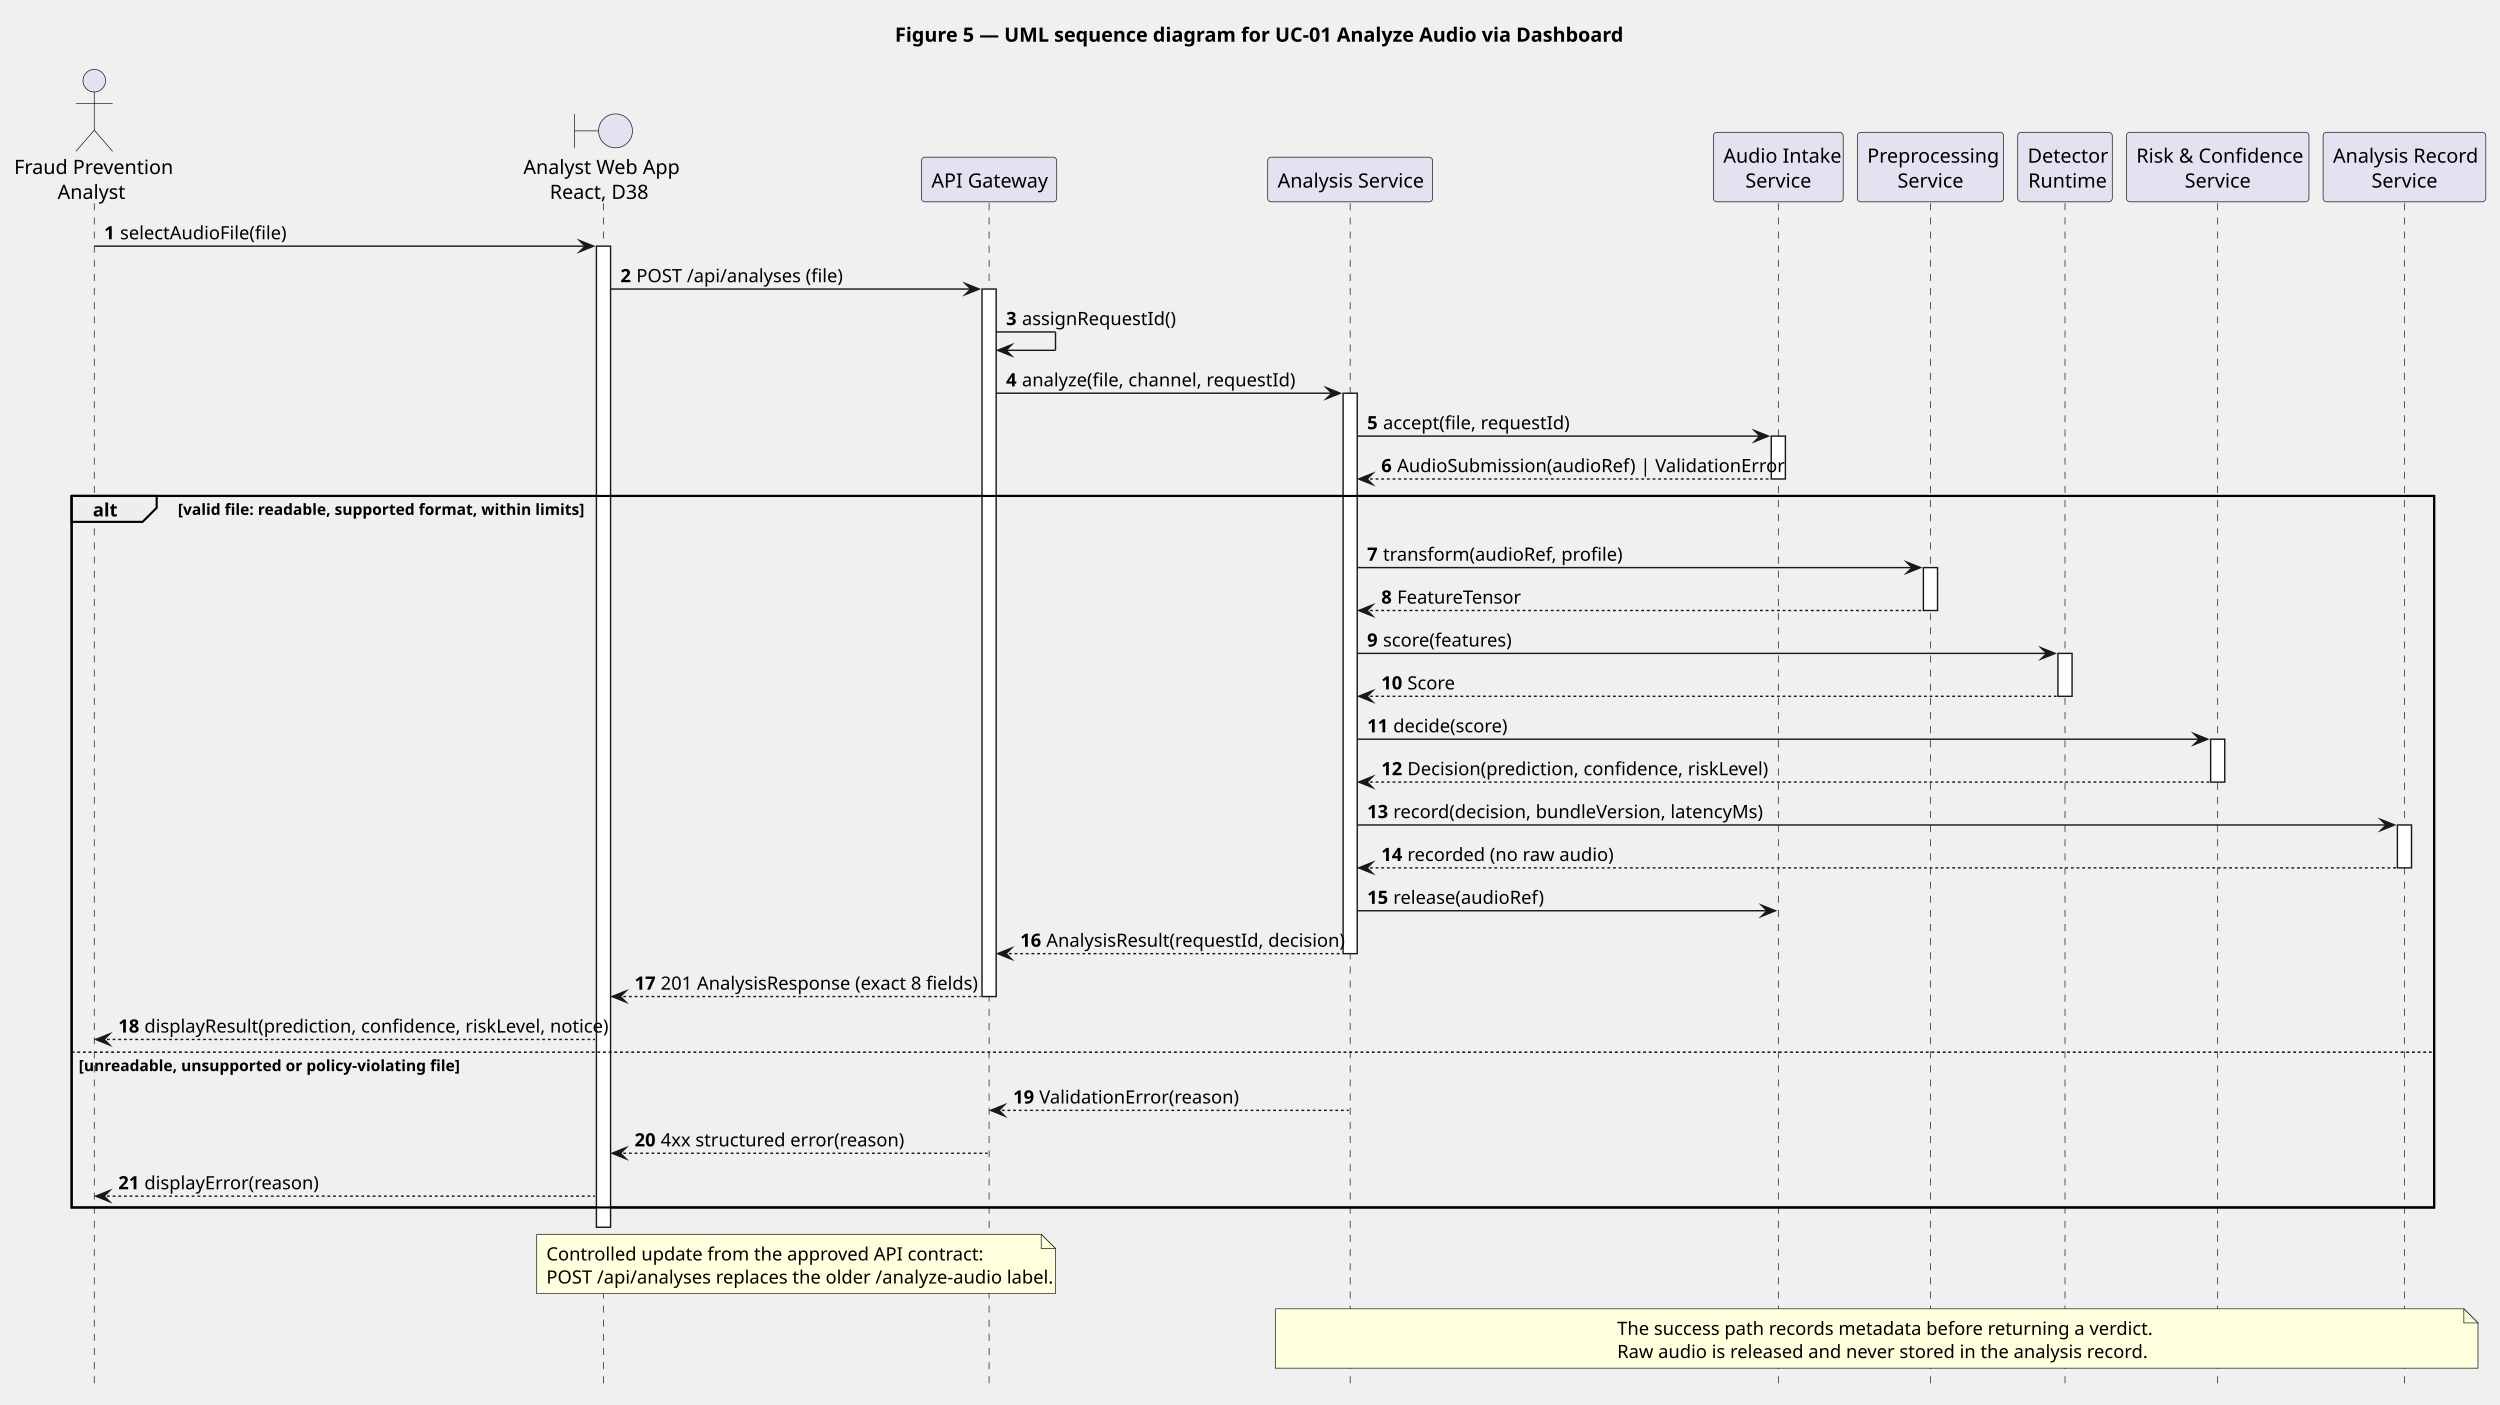
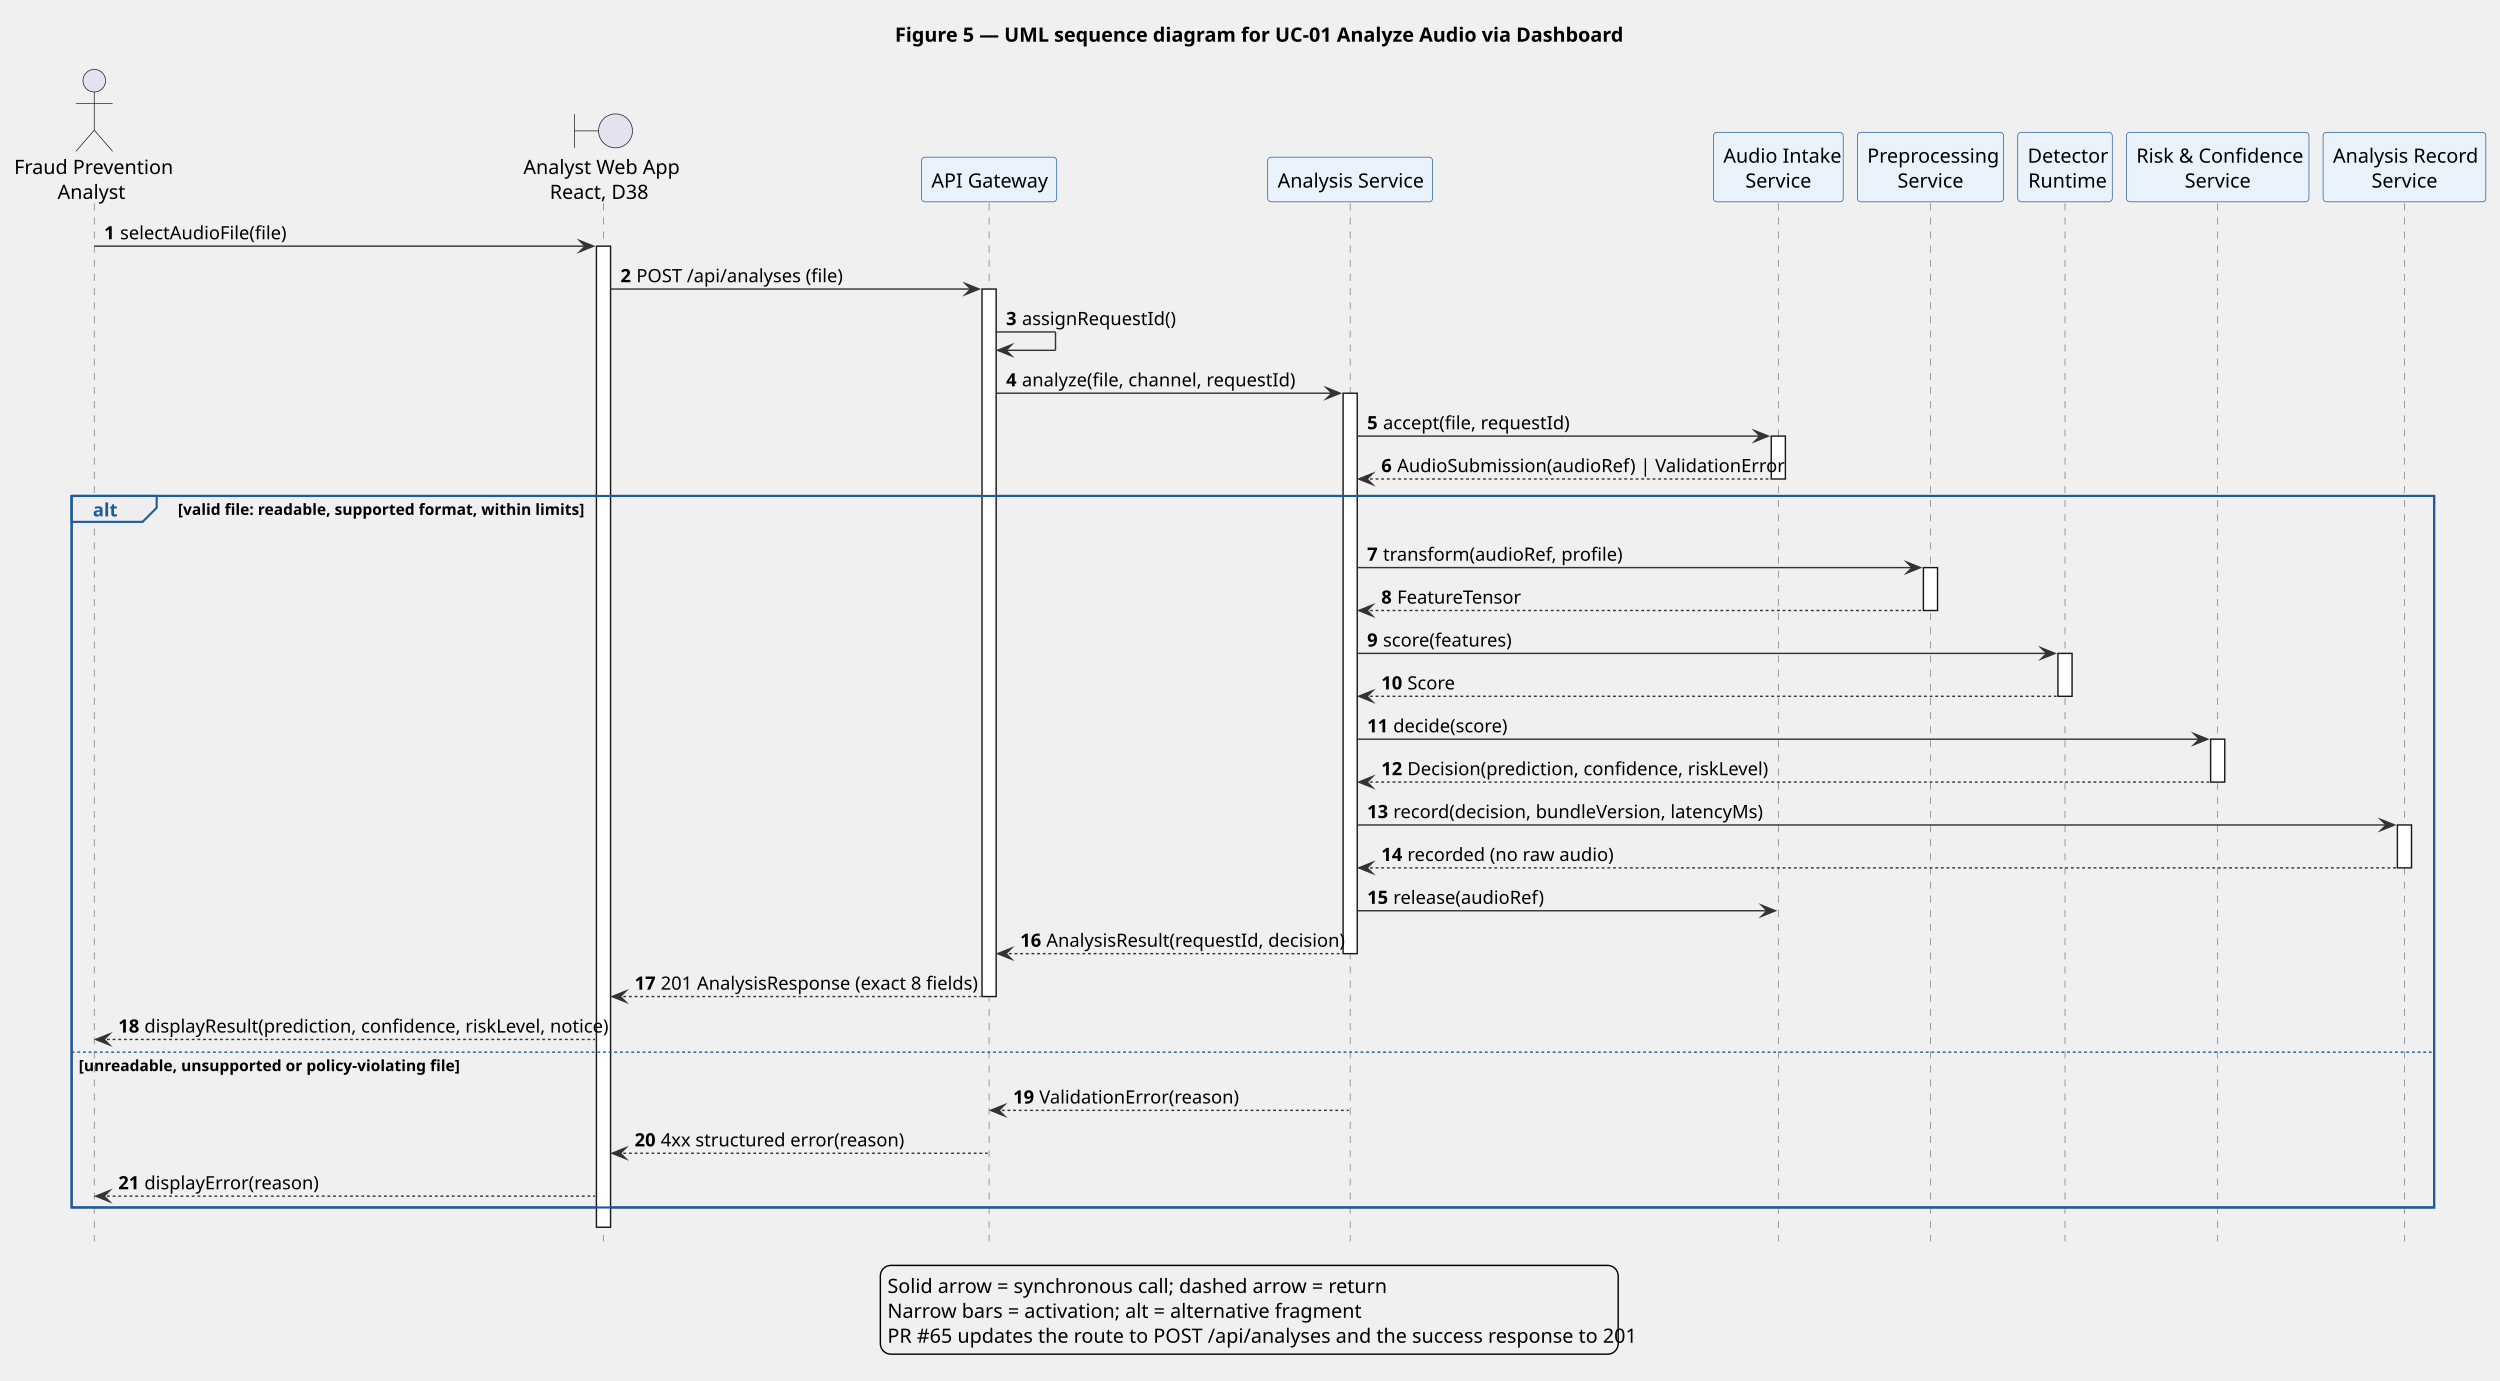
- <svg xmlns="http://www.w3.org/2000/svg" version="1.1" data-diagram-type="SEQUENCE" style="width:1769px;height:994px;background:#FFFFFF;" width="1769px" height="994px" viewBox="0 0 1769 994" zoomAndPan="magnify" preserveAspectRatio="none" contentStyleType="text/css">
+ <svg xmlns="http://www.w3.org/2000/svg" version="1.1" data-diagram-type="SEQUENCE" style="width:1769px;height:977px;background:#FFFFFF;" width="1769px" height="977px" viewBox="0 0 1769 977" zoomAndPan="magnify" preserveAspectRatio="none" contentStyleType="text/css">
  <defs />
  <g font-family="sans-serif" lengthAdjust="spacing">
    <g class="title" data-source-line="1">
      <text x="633.27" y="29.533" fill="#000" font-size="14" textLength="501.43" font-weight="700">Figure 5 — UML sequence diagram for UC-01 Analyze Audio via Dashboard</text>
    </g>
-     <rect x="50.696" y="350.938" width="1671.697" height="503.461" fill="none" style="stroke:#000;stroke-width:1.5;" />
-     <g class="participant-lifeline" data-qualified-name="Analyst" data-entity-uid="part1" id="part1-lifeline" data-source-line="5">
-       <g>
-         <rect x="63.196" y="143.828" width="8" height="839.977" fill="#000" fill-opacity="0" />
-         <line x1="66.696" y1="143.828" x2="66.696" y2="983.805" style="stroke:#181818;stroke-width:0.5;stroke-dasharray:5,5;" />
-       </g>
-     </g>
-     <g class="participant-lifeline" data-qualified-name="Dashboard" data-entity-uid="part2" id="part2-lifeline" data-source-line="6">
-       <g>
-         <rect x="423.532" y="143.828" width="8" height="839.977" fill="#000" fill-opacity="0" />
-         <line x1="427.032" y1="143.828" x2="427.032" y2="983.805" style="stroke:#181818;stroke-width:0.5;stroke-dasharray:5,5;" />
+     <rect x="50.696" y="350.938" width="1671.697" height="503.461" fill="none" style="stroke:#1F5A99;stroke-width:1.5;" />
+     <g class="participant-lifeline" data-qualified-name="Analyst" data-entity-uid="part1" id="part1-lifeline" data-source-line="18">
+       <g>
+         <rect x="63.196" y="143.828" width="8" height="734.57" fill="#000" fill-opacity="0" />
+         <line x1="66.696" y1="143.828" x2="66.696" y2="878.398" style="stroke:#777;stroke-width:0.5;stroke-dasharray:5,5;" />
+       </g>
+     </g>
+     <g class="participant-lifeline" data-qualified-name="Dashboard" data-entity-uid="part2" id="part2-lifeline" data-source-line="19">
+       <g>
+         <rect x="423.532" y="143.828" width="8" height="734.57" fill="#000" fill-opacity="0" />
+         <line x1="427.032" y1="143.828" x2="427.032" y2="878.398" style="stroke:#777;stroke-width:0.5;stroke-dasharray:5,5;" />
      </g>
    </g>
    <g>
      <rect x="422.032" y="174.18" width="10" height="694.219" fill="#FFF" style="stroke:#181818;stroke-width:1;" />
    </g>
-     <g class="participant-lifeline" data-qualified-name="Gateway" data-entity-uid="part3" id="part3-lifeline" data-source-line="7">
-       <g>
-         <rect x="696.383" y="143.828" width="8" height="839.977" fill="#000" fill-opacity="0" />
-         <line x1="699.883" y1="143.828" x2="699.883" y2="983.805" style="stroke:#181818;stroke-width:0.5;stroke-dasharray:5,5;" />
+     <g class="participant-lifeline" data-qualified-name="Gateway" data-entity-uid="part3" id="part3-lifeline" data-source-line="20">
+       <g>
+         <rect x="696.383" y="143.828" width="8" height="734.57" fill="#000" fill-opacity="0" />
+         <line x1="699.883" y1="143.828" x2="699.883" y2="878.398" style="stroke:#777;stroke-width:0.5;stroke-dasharray:5,5;" />
      </g>
    </g>
    <g>
      <rect x="694.883" y="204.531" width="10" height="500.625" fill="#FFF" style="stroke:#181818;stroke-width:1;" />
    </g>
-     <g class="participant-lifeline" data-qualified-name="Analysis" data-entity-uid="part4" id="part4-lifeline" data-source-line="8">
-       <g>
-         <rect x="951.879" y="143.828" width="8" height="839.977" fill="#000" fill-opacity="0" />
-         <line x1="955.379" y1="143.828" x2="955.379" y2="983.805" style="stroke:#181818;stroke-width:0.5;stroke-dasharray:5,5;" />
+     <g class="participant-lifeline" data-qualified-name="Analysis" data-entity-uid="part4" id="part4-lifeline" data-source-line="21">
+       <g>
+         <rect x="951.879" y="143.828" width="8" height="734.57" fill="#000" fill-opacity="0" />
+         <line x1="955.379" y1="143.828" x2="955.379" y2="878.398" style="stroke:#777;stroke-width:0.5;stroke-dasharray:5,5;" />
      </g>
    </g>
    <g>
      <rect x="950.379" y="278.234" width="10" height="396.57" fill="#FFF" style="stroke:#181818;stroke-width:1;" />
    </g>
-     <g class="participant-lifeline" data-qualified-name="Intake" data-entity-uid="part5" id="part5-lifeline" data-source-line="9">
-       <g>
-         <rect x="1254.836" y="143.828" width="8" height="839.977" fill="#000" fill-opacity="0" />
-         <line x1="1258.336" y1="143.828" x2="1258.336" y2="983.805" style="stroke:#181818;stroke-width:0.5;stroke-dasharray:5,5;" />
+     <g class="participant-lifeline" data-qualified-name="Intake" data-entity-uid="part5" id="part5-lifeline" data-source-line="22">
+       <g>
+         <rect x="1254.836" y="143.828" width="8" height="734.57" fill="#000" fill-opacity="0" />
+         <line x1="1258.336" y1="143.828" x2="1258.336" y2="878.398" style="stroke:#777;stroke-width:0.5;stroke-dasharray:5,5;" />
      </g>
    </g>
    <g>
      <rect x="1253.336" y="308.586" width="10" height="30.352" fill="#FFF" style="stroke:#181818;stroke-width:1;" />
    </g>
-     <g class="participant-lifeline" data-qualified-name="Preprocess" data-entity-uid="part6" id="part6-lifeline" data-source-line="10">
-       <g>
-         <rect x="1362.498" y="143.828" width="8" height="839.977" fill="#000" fill-opacity="0" />
-         <line x1="1365.998" y1="143.828" x2="1365.998" y2="983.805" style="stroke:#181818;stroke-width:0.5;stroke-dasharray:5,5;" />
+     <g class="participant-lifeline" data-qualified-name="Preprocess" data-entity-uid="part6" id="part6-lifeline" data-source-line="23">
+       <g>
+         <rect x="1362.498" y="143.828" width="8" height="734.57" fill="#000" fill-opacity="0" />
+         <line x1="1365.998" y1="143.828" x2="1365.998" y2="878.398" style="stroke:#777;stroke-width:0.5;stroke-dasharray:5,5;" />
      </g>
    </g>
    <g>
      <rect x="1360.998" y="401.641" width="10" height="30.352" fill="#FFF" style="stroke:#181818;stroke-width:1;" />
    </g>
-     <g class="participant-lifeline" data-qualified-name="Detector" data-entity-uid="part7" id="part7-lifeline" data-source-line="11">
-       <g>
-         <rect x="1457.698" y="143.828" width="8" height="839.977" fill="#000" fill-opacity="0" />
-         <line x1="1461.198" y1="143.828" x2="1461.198" y2="983.805" style="stroke:#181818;stroke-width:0.5;stroke-dasharray:5,5;" />
+     <g class="participant-lifeline" data-qualified-name="Detector" data-entity-uid="part7" id="part7-lifeline" data-source-line="24">
+       <g>
+         <rect x="1457.698" y="143.828" width="8" height="734.57" fill="#000" fill-opacity="0" />
+         <line x1="1461.198" y1="143.828" x2="1461.198" y2="878.398" style="stroke:#777;stroke-width:0.5;stroke-dasharray:5,5;" />
      </g>
    </g>
    <g>
      <rect x="1456.198" y="462.344" width="10" height="30.352" fill="#FFF" style="stroke:#181818;stroke-width:1;" />
    </g>
-     <g class="participant-lifeline" data-qualified-name="Risk" data-entity-uid="part8" id="part8-lifeline" data-source-line="12">
-       <g>
-         <rect x="1565.735" y="143.828" width="8" height="839.977" fill="#000" fill-opacity="0" />
-         <line x1="1569.235" y1="143.828" x2="1569.235" y2="983.805" style="stroke:#181818;stroke-width:0.5;stroke-dasharray:5,5;" />
+     <g class="participant-lifeline" data-qualified-name="Risk" data-entity-uid="part8" id="part8-lifeline" data-source-line="25">
+       <g>
+         <rect x="1565.735" y="143.828" width="8" height="734.57" fill="#000" fill-opacity="0" />
+         <line x1="1569.235" y1="143.828" x2="1569.235" y2="878.398" style="stroke:#777;stroke-width:0.5;stroke-dasharray:5,5;" />
      </g>
    </g>
    <g>
      <rect x="1564.235" y="523.047" width="10" height="30.352" fill="#FFF" style="stroke:#181818;stroke-width:1;" />
    </g>
-     <g class="participant-lifeline" data-qualified-name="Record" data-entity-uid="part9" id="part9-lifeline" data-source-line="13">
-       <g>
-         <rect x="1697.894" y="143.828" width="8" height="839.977" fill="#000" fill-opacity="0" />
-         <line x1="1701.394" y1="143.828" x2="1701.394" y2="983.805" style="stroke:#181818;stroke-width:0.5;stroke-dasharray:5,5;" />
+     <g class="participant-lifeline" data-qualified-name="Record" data-entity-uid="part9" id="part9-lifeline" data-source-line="26">
+       <g>
+         <rect x="1697.894" y="143.828" width="8" height="734.57" fill="#000" fill-opacity="0" />
+         <line x1="1701.394" y1="143.828" x2="1701.394" y2="878.398" style="stroke:#777;stroke-width:0.5;stroke-dasharray:5,5;" />
      </g>
    </g>
    <g>
      <rect x="1696.394" y="583.75" width="10" height="30.352" fill="#FFF" style="stroke:#181818;stroke-width:1;" />
    </g>
-     <g class="participant participant-head" data-qualified-name="Analyst" data-entity-uid="part1" id="part1-head" data-source-line="5">
+     <g class="participant participant-head" data-qualified-name="Analyst" data-entity-uid="part1" id="part1-head" data-source-line="18">
      <text x="10" y="123.143" fill="#000" font-size="14" textLength="107.393">Fraud Prevention</text>
      <text x="40.741" y="140.752" fill="#000" font-size="14" textLength="45.91">Analyst</text>
      <ellipse cx="66.696" cy="57.109" rx="8" ry="8" fill="#E2E2F0" style="stroke:#181818;stroke-width:0.5;" />
      <path d="M66.696,65.109 L66.696,92.109 M53.696,73.109 L79.696,73.109 M66.696,92.109 L53.696,107.109 M66.696,92.109 L79.696,107.109" style="stroke:#181818;stroke-width:0.5;" fill="none" />
    </g>
-     <g class="participant participant-head" data-qualified-name="Dashboard" data-entity-uid="part2" id="part2-head" data-source-line="6">
+     <g class="participant participant-head" data-qualified-name="Dashboard" data-entity-uid="part2" id="part2-head" data-source-line="19">
      <text x="370.339" y="123.143" fill="#000" font-size="14" textLength="107.386">Analyst Web App</text>
      <text x="389.015" y="140.752" fill="#000" font-size="14" textLength="70.034">React, D38</text>
      <path d="M406.532,80.609 L406.532,104.609 M406.532,92.609 L423.532,92.609" style="stroke:#181818;stroke-width:0.5;" fill="none" />
      <ellipse cx="435.532" cy="92.609" rx="12" ry="12" fill="#E2E2F0" style="stroke:#181818;stroke-width:0.5;" />
    </g>
-     <g class="participant participant-head" data-qualified-name="Gateway" data-entity-uid="part3" id="part3-head" data-source-line="7">
-       <rect x="652.031" y="111.219" width="95.703" height="31.609" fill="#E2E2F0" style="stroke:#181818;stroke-width:0.5;" rx="2.5" ry="2.5" />
+     <g class="participant participant-head" data-qualified-name="Gateway" data-entity-uid="part3" id="part3-head" data-source-line="20">
+       <rect x="652.031" y="111.219" width="95.703" height="31.609" fill="#EAF2FB" style="stroke:#1F5A99;stroke-width:0.5;" rx="2.5" ry="2.5" />
      <text x="659.031" y="132.752" fill="#000" font-size="14" textLength="81.703">API Gateway</text>
    </g>
-     <g class="participant participant-head" data-qualified-name="Analysis" data-entity-uid="part4" id="part4-head" data-source-line="8">
-       <rect x="897.027" y="111.219" width="116.703" height="31.609" fill="#E2E2F0" style="stroke:#181818;stroke-width:0.5;" rx="2.5" ry="2.5" />
+     <g class="participant participant-head" data-qualified-name="Analysis" data-entity-uid="part4" id="part4-head" data-source-line="21">
+       <rect x="897.027" y="111.219" width="116.703" height="31.609" fill="#EAF2FB" style="stroke:#1F5A99;stroke-width:0.5;" rx="2.5" ry="2.5" />
      <text x="904.027" y="132.752" fill="#000" font-size="14" textLength="102.703">Analysis Service</text>
    </g>
-     <g class="participant participant-head" data-qualified-name="Intake" data-entity-uid="part5" id="part5-head" data-source-line="9">
-       <rect x="1212.419" y="93.609" width="91.834" height="49.219" fill="#E2E2F0" style="stroke:#181818;stroke-width:0.5;" rx="2.5" ry="2.5" />
+     <g class="participant participant-head" data-qualified-name="Intake" data-entity-uid="part5" id="part5-head" data-source-line="22">
+       <rect x="1212.419" y="93.609" width="91.834" height="49.219" fill="#EAF2FB" style="stroke:#1F5A99;stroke-width:0.5;" rx="2.5" ry="2.5" />
      <text x="1219.419" y="115.143" fill="#000" font-size="14" textLength="77.834">Audio Intake</text>
      <text x="1234.995" y="132.752" fill="#000" font-size="14" textLength="46.683">Service</text>
    </g>
-     <g class="participant participant-head" data-qualified-name="Preprocess" data-entity-uid="part6" id="part6-head" data-source-line="10">
-       <rect x="1314.253" y="93.609" width="103.489" height="49.219" fill="#E2E2F0" style="stroke:#181818;stroke-width:0.5;" rx="2.5" ry="2.5" />
+     <g class="participant participant-head" data-qualified-name="Preprocess" data-entity-uid="part6" id="part6-head" data-source-line="23">
+       <rect x="1314.253" y="93.609" width="103.489" height="49.219" fill="#EAF2FB" style="stroke:#1F5A99;stroke-width:0.5;" rx="2.5" ry="2.5" />
      <text x="1321.253" y="115.143" fill="#000" font-size="14" textLength="89.489">Preprocessing</text>
      <text x="1342.657" y="132.752" fill="#000" font-size="14" textLength="46.683">Service</text>
    </g>
-     <g class="participant participant-head" data-qualified-name="Detector" data-entity-uid="part7" id="part7-head" data-source-line="11">
-       <rect x="1427.743" y="93.609" width="66.91" height="49.219" fill="#E2E2F0" style="stroke:#181818;stroke-width:0.5;" rx="2.5" ry="2.5" />
+     <g class="participant participant-head" data-qualified-name="Detector" data-entity-uid="part7" id="part7-head" data-source-line="24">
+       <rect x="1427.743" y="93.609" width="66.91" height="49.219" fill="#EAF2FB" style="stroke:#1F5A99;stroke-width:0.5;" rx="2.5" ry="2.5" />
      <text x="1434.743" y="115.143" fill="#000" font-size="14" textLength="52.91">Detector</text>
      <text x="1435.132" y="132.752" fill="#000" font-size="14" textLength="52.131">Runtime</text>
    </g>
-     <g class="participant participant-head" data-qualified-name="Risk" data-entity-uid="part8" id="part8-head" data-source-line="12">
-       <rect x="1504.653" y="93.609" width="129.165" height="49.219" fill="#E2E2F0" style="stroke:#181818;stroke-width:0.5;" rx="2.5" ry="2.5" />
+     <g class="participant participant-head" data-qualified-name="Risk" data-entity-uid="part8" id="part8-head" data-source-line="25">
+       <rect x="1504.653" y="93.609" width="129.165" height="49.219" fill="#EAF2FB" style="stroke:#1F5A99;stroke-width:0.5;" rx="2.5" ry="2.5" />
      <text x="1511.653" y="115.143" fill="#000" font-size="14" textLength="115.165">Risk &amp; Confidence</text>
      <text x="1545.894" y="132.752" fill="#000" font-size="14" textLength="46.683">Service</text>
    </g>
-     <g class="participant participant-head" data-qualified-name="Record" data-entity-uid="part9" id="part9-head" data-source-line="13">
-       <rect x="1643.818" y="93.609" width="115.151" height="49.219" fill="#E2E2F0" style="stroke:#181818;stroke-width:0.5;" rx="2.5" ry="2.5" />
+     <g class="participant participant-head" data-qualified-name="Record" data-entity-uid="part9" id="part9-head" data-source-line="26">
+       <rect x="1643.818" y="93.609" width="115.151" height="49.219" fill="#EAF2FB" style="stroke:#1F5A99;stroke-width:0.5;" rx="2.5" ry="2.5" />
      <text x="1650.818" y="115.143" fill="#000" font-size="14" textLength="101.151">Analysis Record</text>
      <text x="1678.052" y="132.752" fill="#000" font-size="14" textLength="46.683">Service</text>
    </g>
-     <g class="message" data-entity-1="part1" data-entity-2="part2" id="msg1" data-source-line="15">
-       <polygon points="410.032,170.18,420.032,174.18,410.032,178.18,414.032,174.18" fill="#181818" style="stroke:#181818;stroke-width:1;stroke-linejoin:miter;stroke-miterlimit:10;" />
-       <line x1="66.696" y1="174.18" x2="416.032" y2="174.18" style="stroke:#181818;stroke-width:1;" />
+     <g class="message" data-entity-1="part1" data-entity-2="part2" id="msg1" data-source-line="28">
+       <polygon points="410.032,170.18,420.032,174.18,410.032,178.18,414.032,174.18" fill="#333" style="stroke:#333;stroke-width:1;stroke-linejoin:miter;stroke-miterlimit:10;" />
+       <line x1="66.696" y1="174.18" x2="416.032" y2="174.18" style="stroke:#333;stroke-width:1;" />
      <text x="73.696" y="169.323" fill="#000" font-size="13" font-weight="700">1</text>
      <text x="84.926" y="169.323" fill="#000" font-size="13" textLength="113.433">selectAudioFile(file)</text>
    </g>
-     <g class="message" data-entity-1="part2" data-entity-2="part3" id="msg2" data-source-line="17">
-       <polygon points="682.883,200.531,692.883,204.531,682.883,208.531,686.883,204.531" fill="#181818" style="stroke:#181818;stroke-width:1;stroke-linejoin:miter;stroke-miterlimit:10;" />
-       <line x1="432.032" y1="204.531" x2="688.883" y2="204.531" style="stroke:#181818;stroke-width:1;" />
+     <g class="message" data-entity-1="part2" data-entity-2="part3" id="msg2" data-source-line="30">
+       <polygon points="682.883,200.531,692.883,204.531,682.883,208.531,686.883,204.531" fill="#333" style="stroke:#333;stroke-width:1;stroke-linejoin:miter;stroke-miterlimit:10;" />
+       <line x1="432.032" y1="204.531" x2="688.883" y2="204.531" style="stroke:#333;stroke-width:1;" />
      <text x="439.032" y="199.675" fill="#000" font-size="13" font-weight="700">2</text>
      <text x="450.262" y="199.675" fill="#000" font-size="13" textLength="143.774">POST /api/analyses (file)</text>
    </g>
-     <g class="message" data-entity-1="part3" data-entity-2="part3" id="msg3" data-source-line="19">
-       <line x1="704.883" y1="234.883" x2="746.883" y2="234.883" style="stroke:#181818;stroke-width:1;" />
-       <line x1="746.883" y1="234.883" x2="746.883" y2="247.883" style="stroke:#181818;stroke-width:1;" />
-       <line x1="705.883" y1="247.883" x2="746.883" y2="247.883" style="stroke:#181818;stroke-width:1;" />
-       <polygon points="715.883,243.883,705.883,247.883,715.883,251.883,711.883,247.883" fill="#181818" style="stroke:#181818;stroke-width:1;stroke-linejoin:miter;stroke-miterlimit:10;" />
+     <g class="message" data-entity-1="part3" data-entity-2="part3" id="msg3" data-source-line="32">
+       <line x1="704.883" y1="234.883" x2="746.883" y2="234.883" style="stroke:#333;stroke-width:1;" />
+       <line x1="746.883" y1="234.883" x2="746.883" y2="247.883" style="stroke:#333;stroke-width:1;" />
+       <line x1="705.883" y1="247.883" x2="746.883" y2="247.883" style="stroke:#333;stroke-width:1;" />
+       <polygon points="715.883,243.883,705.883,247.883,715.883,251.883,711.883,247.883" fill="#333" style="stroke:#333;stroke-width:1;stroke-linejoin:miter;stroke-miterlimit:10;" />
      <text x="711.883" y="230.026" fill="#000" font-size="13" font-weight="700">3</text>
      <text x="723.113" y="230.026" fill="#000" font-size="13" textLength="105.498">assignRequestId()</text>
    </g>
-     <g class="message" data-entity-1="part3" data-entity-2="part4" id="msg4" data-source-line="20">
-       <polygon points="938.379,274.234,948.379,278.234,938.379,282.234,942.379,278.234" fill="#181818" style="stroke:#181818;stroke-width:1;stroke-linejoin:miter;stroke-miterlimit:10;" />
-       <line x1="704.883" y1="278.234" x2="944.379" y2="278.234" style="stroke:#181818;stroke-width:1;" />
+     <g class="message" data-entity-1="part3" data-entity-2="part4" id="msg4" data-source-line="33">
+       <polygon points="938.379,274.234,948.379,278.234,938.379,282.234,942.379,278.234" fill="#333" style="stroke:#333;stroke-width:1;stroke-linejoin:miter;stroke-miterlimit:10;" />
+       <line x1="704.883" y1="278.234" x2="944.379" y2="278.234" style="stroke:#333;stroke-width:1;" />
      <text x="711.883" y="273.378" fill="#000" font-size="13" font-weight="700">4</text>
      <text x="723.113" y="273.378" fill="#000" font-size="13" textLength="184.272">analyze(file, channel, requestId)</text>
    </g>
-     <g class="message" data-entity-1="part4" data-entity-2="part5" id="msg5" data-source-line="22">
-       <polygon points="1241.336,304.586,1251.336,308.586,1241.336,312.586,1245.336,308.586" fill="#181818" style="stroke:#181818;stroke-width:1;stroke-linejoin:miter;stroke-miterlimit:10;" />
-       <line x1="960.379" y1="308.586" x2="1247.336" y2="308.586" style="stroke:#181818;stroke-width:1;" />
+     <g class="message" data-entity-1="part4" data-entity-2="part5" id="msg5" data-source-line="35">
+       <polygon points="1241.336,304.586,1251.336,308.586,1241.336,312.586,1245.336,308.586" fill="#333" style="stroke:#333;stroke-width:1;stroke-linejoin:miter;stroke-miterlimit:10;" />
+       <line x1="960.379" y1="308.586" x2="1247.336" y2="308.586" style="stroke:#333;stroke-width:1;" />
      <text x="967.379" y="303.729" fill="#000" font-size="13" font-weight="700">5</text>
      <text x="978.609" y="303.729" fill="#000" font-size="13" textLength="125.004">accept(file, requestId)</text>
    </g>
-     <g class="message" data-entity-1="part5" data-entity-2="part4" id="msg6" data-source-line="24">
-       <polygon points="971.379,334.938,961.379,338.938,971.379,342.938,967.379,338.938" fill="#181818" style="stroke:#181818;stroke-width:1;stroke-linejoin:miter;stroke-miterlimit:10;" />
-       <line x1="965.379" y1="338.938" x2="1252.336" y2="338.938" style="stroke:#181818;stroke-width:1;stroke-dasharray:2,2;" />
+     <g class="message" data-entity-1="part5" data-entity-2="part4" id="msg6" data-source-line="37">
+       <polygon points="971.379,334.938,961.379,338.938,971.379,342.938,967.379,338.938" fill="#333" style="stroke:#333;stroke-width:1;stroke-linejoin:miter;stroke-miterlimit:10;" />
+       <line x1="965.379" y1="338.938" x2="1252.336" y2="338.938" style="stroke:#333;stroke-width:1;stroke-dasharray:2,2;" />
      <text x="977.379" y="334.081" fill="#000" font-size="13" font-weight="700">6</text>
      <text x="988.609" y="334.081" fill="#000" font-size="13" textLength="257.728">AudioSubmission(audioRef) | ValidationError</text>
    </g>
-     <path d="M50.696,350.938 L110.867,350.938 L110.867,359.289 L100.867,369.289 L50.696,369.289 L50.696,350.938" style="stroke:#000;stroke-width:1.5;" fill="#EEE" />
-     <rect x="50.696" y="350.938" width="1671.697" height="503.461" fill="none" style="stroke:#000;stroke-width:1.5;" />
-     <text x="65.696" y="365.433" fill="#000" font-size="13" textLength="15.171" font-weight="700">alt</text>
+     <path d="M50.696,350.938 L110.867,350.938 L110.867,359.289 L100.867,369.289 L50.696,369.289 L50.696,350.938" style="stroke:#1F5A99;stroke-width:1.5;" fill="#EEE" />
+     <rect x="50.696" y="350.938" width="1671.697" height="503.461" fill="none" style="stroke:#1F5A99;stroke-width:1.5;" />
+     <text x="65.696" y="365.433" fill="#1F5A99" font-size="13" textLength="15.171" font-weight="700">alt</text>
    <text x="125.867" y="364.356" fill="#000" font-size="11" textLength="270.145" font-weight="700">[valid file: readable, supported format, within limits]</text>
-     <g class="message" data-entity-1="part4" data-entity-2="part6" id="msg7" data-source-line="28">
-       <polygon points="1348.998,397.641,1358.998,401.641,1348.998,405.641,1352.998,401.641" fill="#181818" style="stroke:#181818;stroke-width:1;stroke-linejoin:miter;stroke-miterlimit:10;" />
-       <line x1="960.379" y1="401.641" x2="1354.998" y2="401.641" style="stroke:#181818;stroke-width:1;" />
+     <g class="message" data-entity-1="part4" data-entity-2="part6" id="msg7" data-source-line="41">
+       <polygon points="1348.998,397.641,1358.998,401.641,1348.998,405.641,1352.998,401.641" fill="#333" style="stroke:#333;stroke-width:1;stroke-linejoin:miter;stroke-miterlimit:10;" />
+       <line x1="960.379" y1="401.641" x2="1354.998" y2="401.641" style="stroke:#333;stroke-width:1;" />
      <text x="967.379" y="396.784" fill="#000" font-size="13" font-weight="700">7</text>
      <text x="978.609" y="396.784" fill="#000" font-size="13" textLength="158.228">transform(audioRef, profile)</text>
    </g>
-     <g class="message" data-entity-1="part6" data-entity-2="part4" id="msg8" data-source-line="30">
-       <polygon points="971.379,427.992,961.379,431.992,971.379,435.992,967.379,431.992" fill="#181818" style="stroke:#181818;stroke-width:1;stroke-linejoin:miter;stroke-miterlimit:10;" />
-       <line x1="965.379" y1="431.992" x2="1359.998" y2="431.992" style="stroke:#181818;stroke-width:1;stroke-dasharray:2,2;" />
+     <g class="message" data-entity-1="part6" data-entity-2="part4" id="msg8" data-source-line="43">
+       <polygon points="971.379,427.992,961.379,431.992,971.379,435.992,967.379,431.992" fill="#333" style="stroke:#333;stroke-width:1;stroke-linejoin:miter;stroke-miterlimit:10;" />
+       <line x1="965.379" y1="431.992" x2="1359.998" y2="431.992" style="stroke:#333;stroke-width:1;stroke-dasharray:2,2;" />
      <text x="977.379" y="427.136" fill="#000" font-size="13" font-weight="700">8</text>
      <text x="988.609" y="427.136" fill="#000" font-size="13" textLength="85.262">FeatureTensor</text>
    </g>
-     <g class="message" data-entity-1="part4" data-entity-2="part7" id="msg9" data-source-line="33">
-       <polygon points="1444.198,458.344,1454.198,462.344,1444.198,466.344,1448.198,462.344" fill="#181818" style="stroke:#181818;stroke-width:1;stroke-linejoin:miter;stroke-miterlimit:10;" />
-       <line x1="960.379" y1="462.344" x2="1450.198" y2="462.344" style="stroke:#181818;stroke-width:1;" />
+     <g class="message" data-entity-1="part4" data-entity-2="part7" id="msg9" data-source-line="46">
+       <polygon points="1444.198,458.344,1454.198,462.344,1444.198,466.344,1448.198,462.344" fill="#333" style="stroke:#333;stroke-width:1;stroke-linejoin:miter;stroke-miterlimit:10;" />
+       <line x1="960.379" y1="462.344" x2="1450.198" y2="462.344" style="stroke:#333;stroke-width:1;" />
      <text x="967.379" y="457.487" fill="#000" font-size="13" font-weight="700">9</text>
      <text x="978.609" y="457.487" fill="#000" font-size="13" textLength="87.42">score(features)</text>
    </g>
-     <g class="message" data-entity-1="part7" data-entity-2="part4" id="msg10" data-source-line="35">
-       <polygon points="971.379,488.695,961.379,492.695,971.379,496.695,967.379,492.695" fill="#181818" style="stroke:#181818;stroke-width:1;stroke-linejoin:miter;stroke-miterlimit:10;" />
-       <line x1="965.379" y1="492.695" x2="1455.198" y2="492.695" style="stroke:#181818;stroke-width:1;stroke-dasharray:2,2;" />
+     <g class="message" data-entity-1="part7" data-entity-2="part4" id="msg10" data-source-line="48">
+       <polygon points="971.379,488.695,961.379,492.695,971.379,496.695,967.379,492.695" fill="#333" style="stroke:#333;stroke-width:1;stroke-linejoin:miter;stroke-miterlimit:10;" />
+       <line x1="965.379" y1="492.695" x2="1455.198" y2="492.695" style="stroke:#333;stroke-width:1;stroke-dasharray:2,2;" />
      <text x="977.379" y="487.839" fill="#000" font-size="13" textLength="14.46" font-weight="700">10</text>
      <text x="995.839" y="487.839" fill="#000" font-size="13" textLength="33.96">Score</text>
    </g>
-     <g class="message" data-entity-1="part4" data-entity-2="part8" id="msg11" data-source-line="38">
-       <polygon points="1552.235,519.047,1562.235,523.047,1552.235,527.047,1556.235,523.047" fill="#181818" style="stroke:#181818;stroke-width:1;stroke-linejoin:miter;stroke-miterlimit:10;" />
-       <line x1="960.379" y1="523.047" x2="1558.235" y2="523.047" style="stroke:#181818;stroke-width:1;" />
+     <g class="message" data-entity-1="part4" data-entity-2="part8" id="msg11" data-source-line="51">
+       <polygon points="1552.235,519.047,1562.235,523.047,1552.235,527.047,1556.235,523.047" fill="#333" style="stroke:#333;stroke-width:1;stroke-linejoin:miter;stroke-miterlimit:10;" />
+       <line x1="960.379" y1="523.047" x2="1558.235" y2="523.047" style="stroke:#333;stroke-width:1;" />
      <text x="967.379" y="518.19" fill="#000" font-size="13" textLength="14.46" font-weight="700">11</text>
      <text x="985.839" y="518.19" fill="#000" font-size="13" textLength="78.755">decide(score)</text>
    </g>
-     <g class="message" data-entity-1="part8" data-entity-2="part4" id="msg12" data-source-line="40">
-       <polygon points="971.379,549.398,961.379,553.398,971.379,557.398,967.379,553.398" fill="#181818" style="stroke:#181818;stroke-width:1;stroke-linejoin:miter;stroke-miterlimit:10;" />
-       <line x1="965.379" y1="553.398" x2="1563.235" y2="553.398" style="stroke:#181818;stroke-width:1;stroke-dasharray:2,2;" />
+     <g class="message" data-entity-1="part8" data-entity-2="part4" id="msg12" data-source-line="53">
+       <polygon points="971.379,549.398,961.379,553.398,971.379,557.398,967.379,553.398" fill="#333" style="stroke:#333;stroke-width:1;stroke-linejoin:miter;stroke-miterlimit:10;" />
+       <line x1="965.379" y1="553.398" x2="1563.235" y2="553.398" style="stroke:#333;stroke-width:1;stroke-dasharray:2,2;" />
      <text x="977.379" y="548.542" fill="#000" font-size="13" textLength="14.46" font-weight="700">12</text>
      <text x="995.839" y="548.542" fill="#000" font-size="13" textLength="243.502">Decision(prediction, confidence, riskLevel)</text>
    </g>
-     <g class="message" data-entity-1="part4" data-entity-2="part9" id="msg13" data-source-line="43">
-       <polygon points="1684.394,579.75,1694.394,583.75,1684.394,587.75,1688.394,583.75" fill="#181818" style="stroke:#181818;stroke-width:1;stroke-linejoin:miter;stroke-miterlimit:10;" />
-       <line x1="960.379" y1="583.75" x2="1690.394" y2="583.75" style="stroke:#181818;stroke-width:1;" />
+     <g class="message" data-entity-1="part4" data-entity-2="part9" id="msg13" data-source-line="56">
+       <polygon points="1684.394,579.75,1694.394,583.75,1684.394,587.75,1688.394,583.75" fill="#333" style="stroke:#333;stroke-width:1;stroke-linejoin:miter;stroke-miterlimit:10;" />
+       <line x1="960.379" y1="583.75" x2="1690.394" y2="583.75" style="stroke:#333;stroke-width:1;" />
      <text x="967.379" y="578.894" fill="#000" font-size="13" textLength="14.46" font-weight="700">13</text>
      <text x="985.839" y="578.894" fill="#000" font-size="13" textLength="249.285">record(decision, bundleVersion, latencyMs)</text>
    </g>
-     <g class="message" data-entity-1="part9" data-entity-2="part4" id="msg14" data-source-line="45">
-       <polygon points="971.379,610.102,961.379,614.102,971.379,618.102,967.379,614.102" fill="#181818" style="stroke:#181818;stroke-width:1;stroke-linejoin:miter;stroke-miterlimit:10;" />
-       <line x1="965.379" y1="614.102" x2="1695.394" y2="614.102" style="stroke:#181818;stroke-width:1;stroke-dasharray:2,2;" />
+     <g class="message" data-entity-1="part9" data-entity-2="part4" id="msg14" data-source-line="58">
+       <polygon points="971.379,610.102,961.379,614.102,971.379,618.102,967.379,614.102" fill="#333" style="stroke:#333;stroke-width:1;stroke-linejoin:miter;stroke-miterlimit:10;" />
+       <line x1="965.379" y1="614.102" x2="1695.394" y2="614.102" style="stroke:#333;stroke-width:1;stroke-dasharray:2,2;" />
      <text x="977.379" y="609.245" fill="#000" font-size="13" textLength="14.46" font-weight="700">14</text>
      <text x="995.839" y="609.245" fill="#000" font-size="13" textLength="138.017">recorded (no raw audio)</text>
    </g>
-     <g class="message" data-entity-1="part4" data-entity-2="part5" id="msg15" data-source-line="48">
-       <polygon points="1246.336,640.453,1256.336,644.453,1246.336,648.453,1250.336,644.453" fill="#181818" style="stroke:#181818;stroke-width:1;stroke-linejoin:miter;stroke-miterlimit:10;" />
-       <line x1="960.379" y1="644.453" x2="1252.336" y2="644.453" style="stroke:#181818;stroke-width:1;" />
+     <g class="message" data-entity-1="part4" data-entity-2="part5" id="msg15" data-source-line="61">
+       <polygon points="1246.336,640.453,1256.336,644.453,1246.336,648.453,1250.336,644.453" fill="#333" style="stroke:#333;stroke-width:1;stroke-linejoin:miter;stroke-miterlimit:10;" />
+       <line x1="960.379" y1="644.453" x2="1252.336" y2="644.453" style="stroke:#333;stroke-width:1;" />
      <text x="967.379" y="639.597" fill="#000" font-size="13" textLength="14.46" font-weight="700">15</text>
      <text x="985.839" y="639.597" fill="#000" font-size="13" textLength="103.333">release(audioRef)</text>
    </g>
-     <g class="message" data-entity-1="part4" data-entity-2="part3" id="msg16" data-source-line="49">
-       <polygon points="715.883,670.805,705.883,674.805,715.883,678.805,711.883,674.805" fill="#181818" style="stroke:#181818;stroke-width:1;stroke-linejoin:miter;stroke-miterlimit:10;" />
-       <line x1="709.883" y1="674.805" x2="949.379" y2="674.805" style="stroke:#181818;stroke-width:1;stroke-dasharray:2,2;" />
+     <g class="message" data-entity-1="part4" data-entity-2="part3" id="msg16" data-source-line="62">
+       <polygon points="715.883,670.805,705.883,674.805,715.883,678.805,711.883,674.805" fill="#333" style="stroke:#333;stroke-width:1;stroke-linejoin:miter;stroke-miterlimit:10;" />
+       <line x1="709.883" y1="674.805" x2="949.379" y2="674.805" style="stroke:#333;stroke-width:1;stroke-dasharray:2,2;" />
      <text x="721.883" y="669.948" fill="#000" font-size="13" textLength="14.46" font-weight="700">16</text>
      <text x="740.343" y="669.948" fill="#000" font-size="13" textLength="203.036">AnalysisResult(requestId, decision)</text>
    </g>
-     <g class="message" data-entity-1="part3" data-entity-2="part2" id="msg17" data-source-line="51">
-       <polygon points="443.032,701.156,433.032,705.156,443.032,709.156,439.032,705.156" fill="#181818" style="stroke:#181818;stroke-width:1;stroke-linejoin:miter;stroke-miterlimit:10;" />
-       <line x1="437.032" y1="705.156" x2="693.883" y2="705.156" style="stroke:#181818;stroke-width:1;stroke-dasharray:2,2;" />
+     <g class="message" data-entity-1="part3" data-entity-2="part2" id="msg17" data-source-line="64">
+       <polygon points="443.032,701.156,433.032,705.156,443.032,709.156,439.032,705.156" fill="#333" style="stroke:#333;stroke-width:1;stroke-linejoin:miter;stroke-miterlimit:10;" />
+       <line x1="437.032" y1="705.156" x2="693.883" y2="705.156" style="stroke:#333;stroke-width:1;stroke-dasharray:2,2;" />
      <text x="449.032" y="700.3" fill="#000" font-size="13" textLength="14.46" font-weight="700">17</text>
      <text x="467.492" y="700.3" fill="#000" font-size="13" textLength="220.391">201 AnalysisResponse (exact 8 fields)</text>
    </g>
-     <g class="message" data-entity-1="part2" data-entity-2="part1" id="msg18" data-source-line="53">
-       <polygon points="77.696,731.508,67.696,735.508,77.696,739.508,73.696,735.508" fill="#181818" style="stroke:#181818;stroke-width:1;stroke-linejoin:miter;stroke-miterlimit:10;" />
-       <line x1="71.696" y1="735.508" x2="421.032" y2="735.508" style="stroke:#181818;stroke-width:1;stroke-dasharray:2,2;" />
+     <g class="message" data-entity-1="part2" data-entity-2="part1" id="msg18" data-source-line="66">
+       <polygon points="77.696,731.508,67.696,735.508,77.696,739.508,73.696,735.508" fill="#333" style="stroke:#333;stroke-width:1;stroke-linejoin:miter;stroke-miterlimit:10;" />
+       <line x1="71.696" y1="735.508" x2="421.032" y2="735.508" style="stroke:#333;stroke-width:1;stroke-dasharray:2,2;" />
      <text x="83.696" y="730.651" fill="#000" font-size="13" textLength="14.46" font-weight="700">18</text>
      <text x="102.156" y="730.651" fill="#000" font-size="13" textLength="312.876">displayResult(prediction, confidence, riskLevel, notice)</text>
    </g>
-     <line x1="50.696" y1="744.508" x2="1722.394" y2="744.508" style="stroke:#000;stroke-width:1;stroke-dasharray:2,2;" />
+     <line x1="50.696" y1="744.508" x2="1722.394" y2="744.508" style="stroke:#1F5A99;stroke-width:1;stroke-dasharray:2,2;" />
    <text x="55.696" y="757.927" fill="#000" font-size="11" textLength="256.072" font-weight="700">[unreadable, unsupported or policy-violating file]</text>
-     <g class="message" data-entity-1="part4" data-entity-2="part3" id="msg19" data-source-line="55">
-       <polygon points="710.883,781.695,700.883,785.695,710.883,789.695,706.883,785.695" fill="#181818" style="stroke:#181818;stroke-width:1;stroke-linejoin:miter;stroke-miterlimit:10;" />
-       <line x1="704.883" y1="785.695" x2="954.379" y2="785.695" style="stroke:#181818;stroke-width:1;stroke-dasharray:2,2;" />
+     <g class="message" data-entity-1="part4" data-entity-2="part3" id="msg19" data-source-line="68">
+       <polygon points="710.883,781.695,700.883,785.695,710.883,789.695,706.883,785.695" fill="#333" style="stroke:#333;stroke-width:1;stroke-linejoin:miter;stroke-miterlimit:10;" />
+       <line x1="704.883" y1="785.695" x2="954.379" y2="785.695" style="stroke:#333;stroke-width:1;stroke-dasharray:2,2;" />
      <text x="716.883" y="780.839" fill="#000" font-size="13" textLength="14.46" font-weight="700">19</text>
      <text x="735.343" y="780.839" fill="#000" font-size="13" textLength="134.393">ValidationError(reason)</text>
    </g>
-     <g class="message" data-entity-1="part3" data-entity-2="part2" id="msg20" data-source-line="57">
-       <polygon points="443.032,812.047,433.032,816.047,443.032,820.047,439.032,816.047" fill="#181818" style="stroke:#181818;stroke-width:1;stroke-linejoin:miter;stroke-miterlimit:10;" />
-       <line x1="437.032" y1="816.047" x2="698.883" y2="816.047" style="stroke:#181818;stroke-width:1;stroke-dasharray:2,2;" />
+     <g class="message" data-entity-1="part3" data-entity-2="part2" id="msg20" data-source-line="70">
+       <polygon points="443.032,812.047,433.032,816.047,443.032,820.047,439.032,816.047" fill="#333" style="stroke:#333;stroke-width:1;stroke-linejoin:miter;stroke-miterlimit:10;" />
+       <line x1="437.032" y1="816.047" x2="698.883" y2="816.047" style="stroke:#333;stroke-width:1;stroke-dasharray:2,2;" />
      <text x="449.032" y="811.19" fill="#000" font-size="13" textLength="14.46" font-weight="700">20</text>
      <text x="467.492" y="811.19" fill="#000" font-size="13" textLength="161.11">4xx structured error(reason)</text>
    </g>
-     <g class="message" data-entity-1="part2" data-entity-2="part1" id="msg21" data-source-line="59">
-       <polygon points="77.696,842.398,67.696,846.398,77.696,850.398,73.696,846.398" fill="#181818" style="stroke:#181818;stroke-width:1;stroke-linejoin:miter;stroke-miterlimit:10;" />
-       <line x1="71.696" y1="846.398" x2="421.032" y2="846.398" style="stroke:#181818;stroke-width:1;stroke-dasharray:2,2;" />
+     <g class="message" data-entity-1="part2" data-entity-2="part1" id="msg21" data-source-line="72">
+       <polygon points="77.696,842.398,67.696,846.398,77.696,850.398,73.696,846.398" fill="#333" style="stroke:#333;stroke-width:1;stroke-linejoin:miter;stroke-miterlimit:10;" />
+       <line x1="71.696" y1="846.398" x2="421.032" y2="846.398" style="stroke:#333;stroke-width:1;stroke-dasharray:2,2;" />
      <text x="83.696" y="841.542" fill="#000" font-size="13" textLength="14.46" font-weight="700">21</text>
      <text x="102.156" y="841.542" fill="#000" font-size="13" textLength="117.762">displayError(reason)</text>
    </g>
-     <path d="M379.76,873.398 L379.76,915.398 L746.76,915.398 L746.76,883.398 L736.76,873.398 L379.76,873.398" style="stroke:#181818;stroke-width:0.5;" fill="#FEFFDD" />
-     <path d="M736.76,873.398 L736.76,883.398 L746.76,883.398 L736.76,873.398" style="stroke:#181818;stroke-width:0.5;" fill="#FEFFDD" />
-     <text x="386.609" y="891.894" fill="#000" font-size="13" textLength="289.777">Controlled update from the approved API contract:</text>
-     <text x="386.609" y="908.245" fill="#000" font-size="13" textLength="344.697">POST /api/analyses replaces the older /analyze-audio label.</text>
-     <path d="M902.415,926.102 L902.415,968.102 L1753.415,968.102 L1753.415,936.102 L1743.415,926.102 L902.415,926.102" style="stroke:#181818;stroke-width:0.5;" fill="#FEFFDD" />
-     <path d="M1743.415,926.102 L1743.415,936.102 L1753.415,936.102 L1743.415,926.102" style="stroke:#181818;stroke-width:0.5;" fill="#FEFFDD" />
-     <text x="1144.314" y="944.597" fill="#000" font-size="13" textLength="358.408">The success path records metadata before returning a verdict.</text>
-     <text x="1144.314" y="960.948" fill="#000" font-size="13" textLength="359.144">Raw audio is released and never stored in the analysis record.</text>
+     <g class="legend" data-source-line="76">
+       <rect x="622.938" y="895.398" width="522.094" height="62.828" fill="none" style="stroke:#000;stroke-width:1;" rx="7.5" ry="7.5" />
+       <text x="627.938" y="914.932" fill="#000" font-size="14" textLength="335.392">Solid arrow = synchronous call; dashed arrow = return</text>
+       <text x="627.938" y="932.541" fill="#000" font-size="14" textLength="313.592">Narrow bars = activation; alt = alternative fragment</text>
+       <text x="627.938" y="950.15" fill="#000" font-size="14" textLength="512.094">PR #65 updates the route to POST /api/analyses and the success response to 201</text>
+     </g>
  </g>
</svg>
